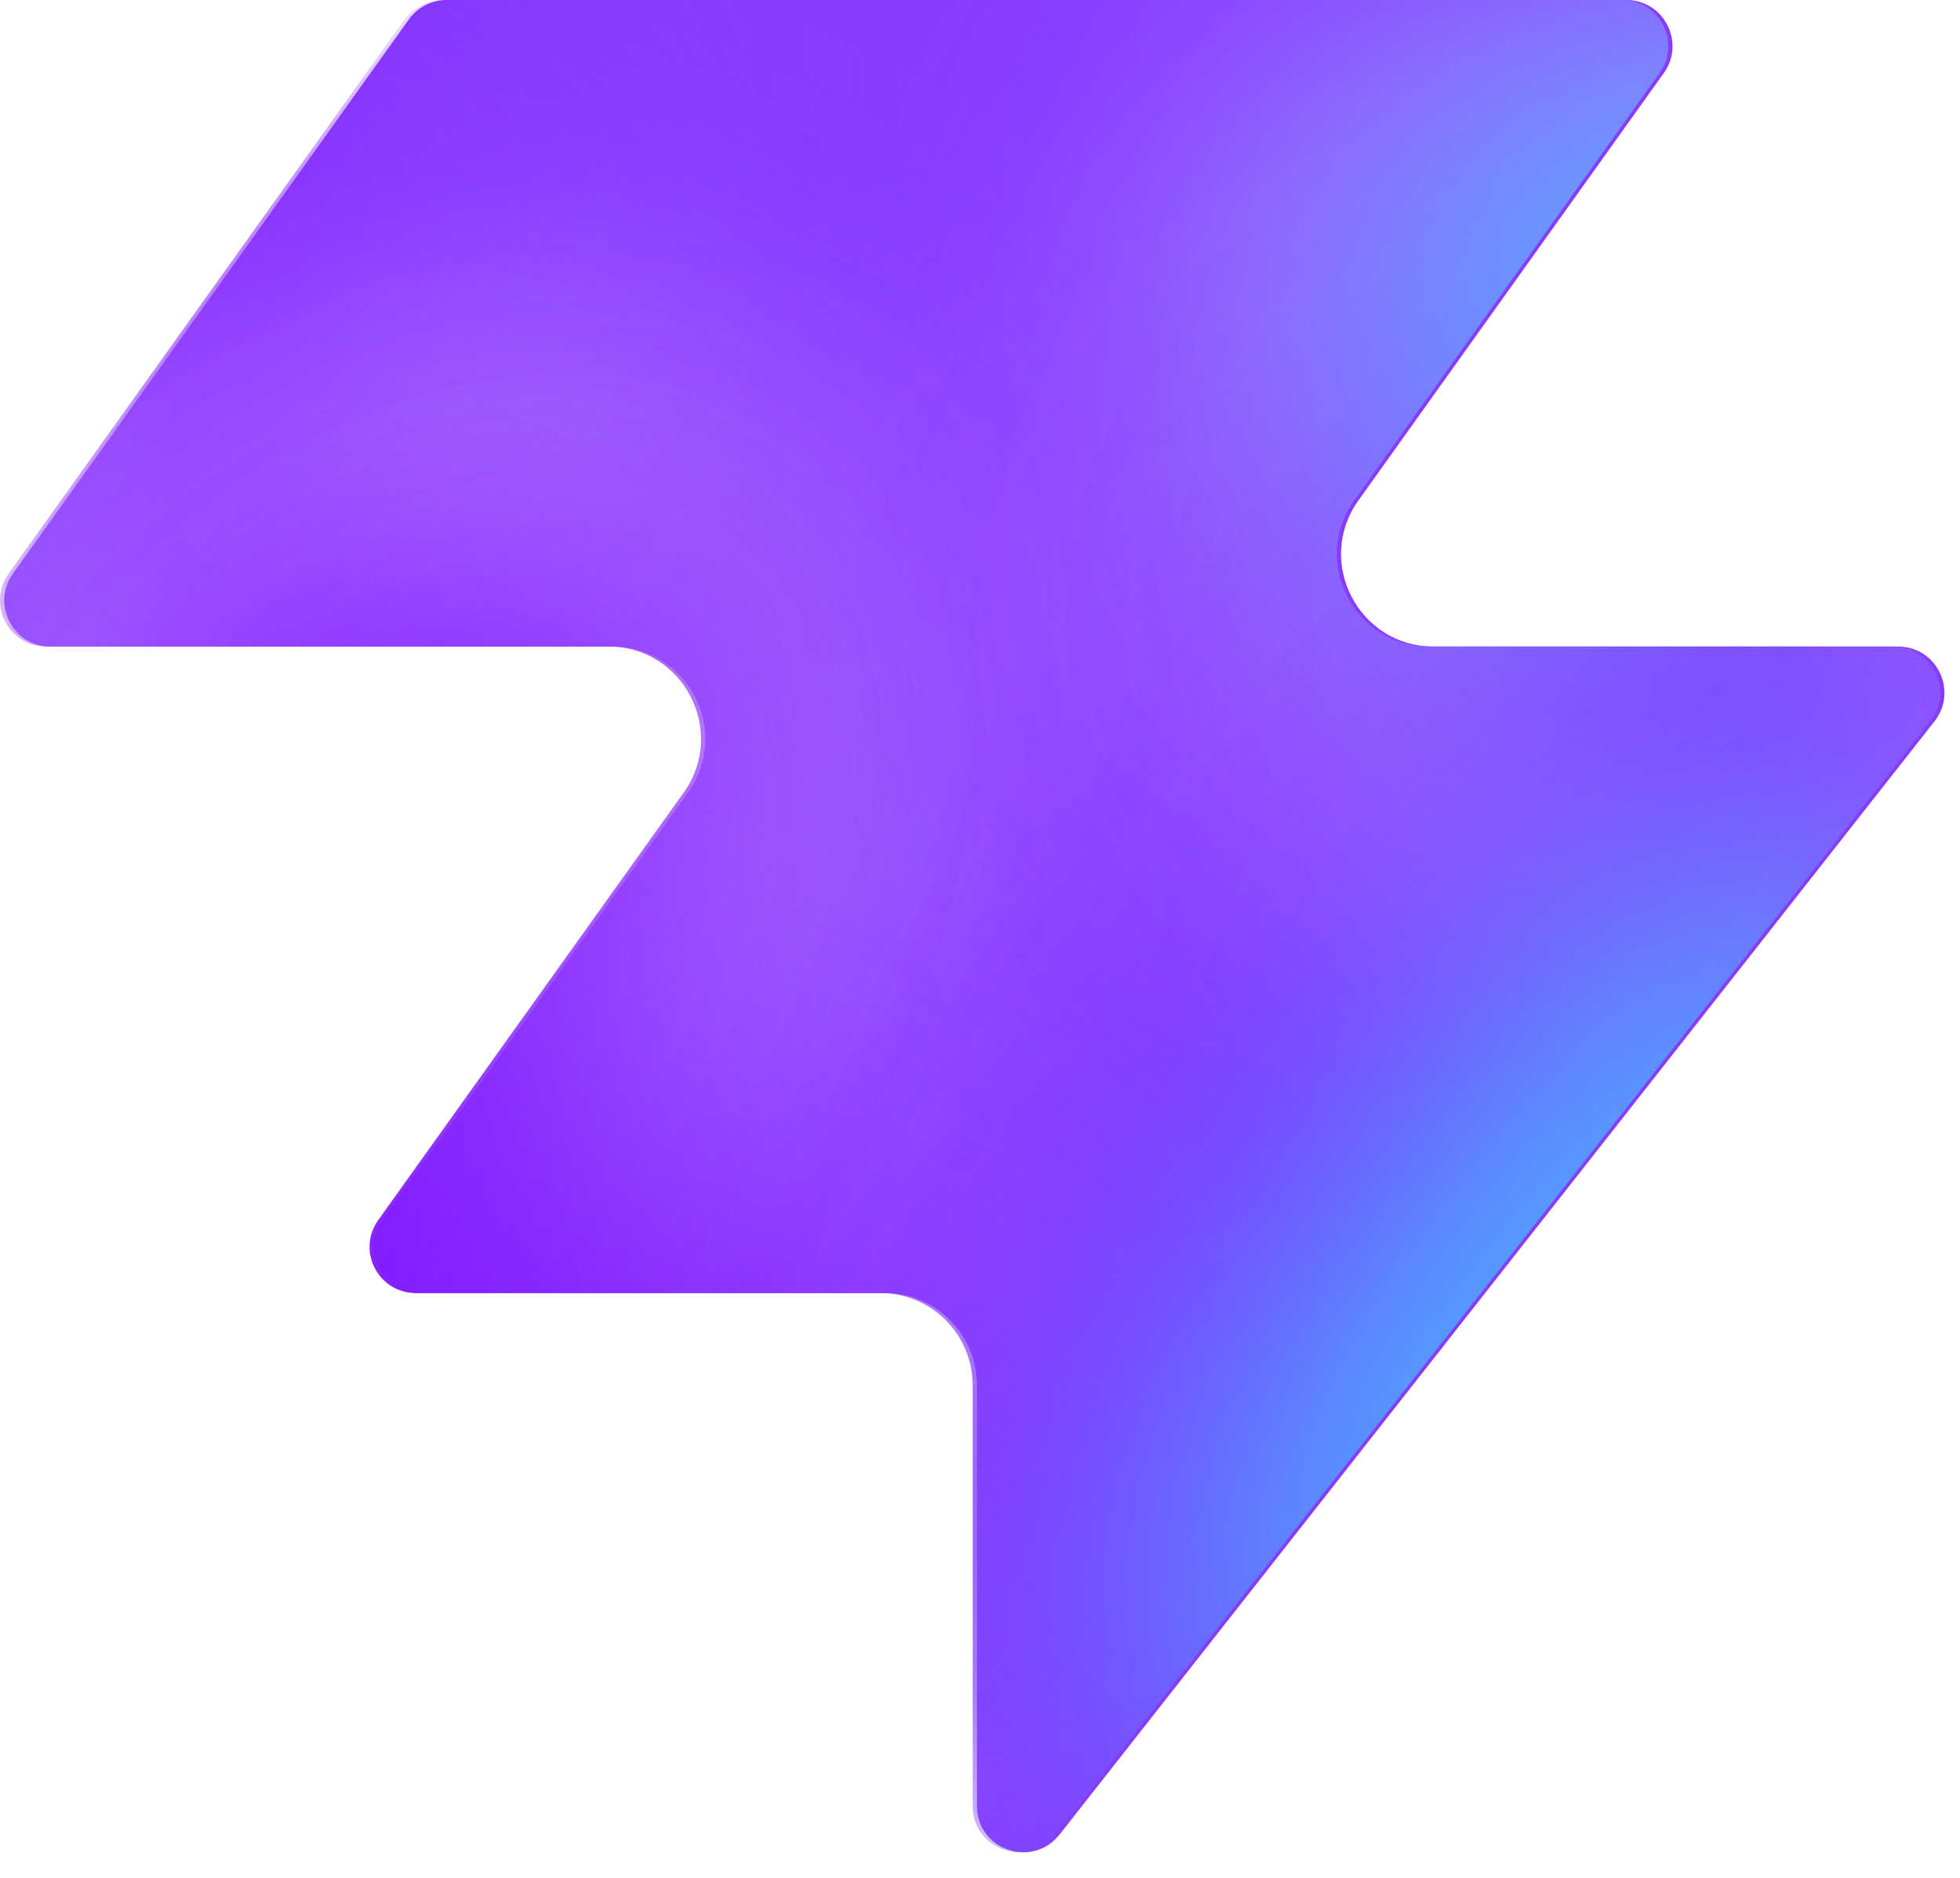
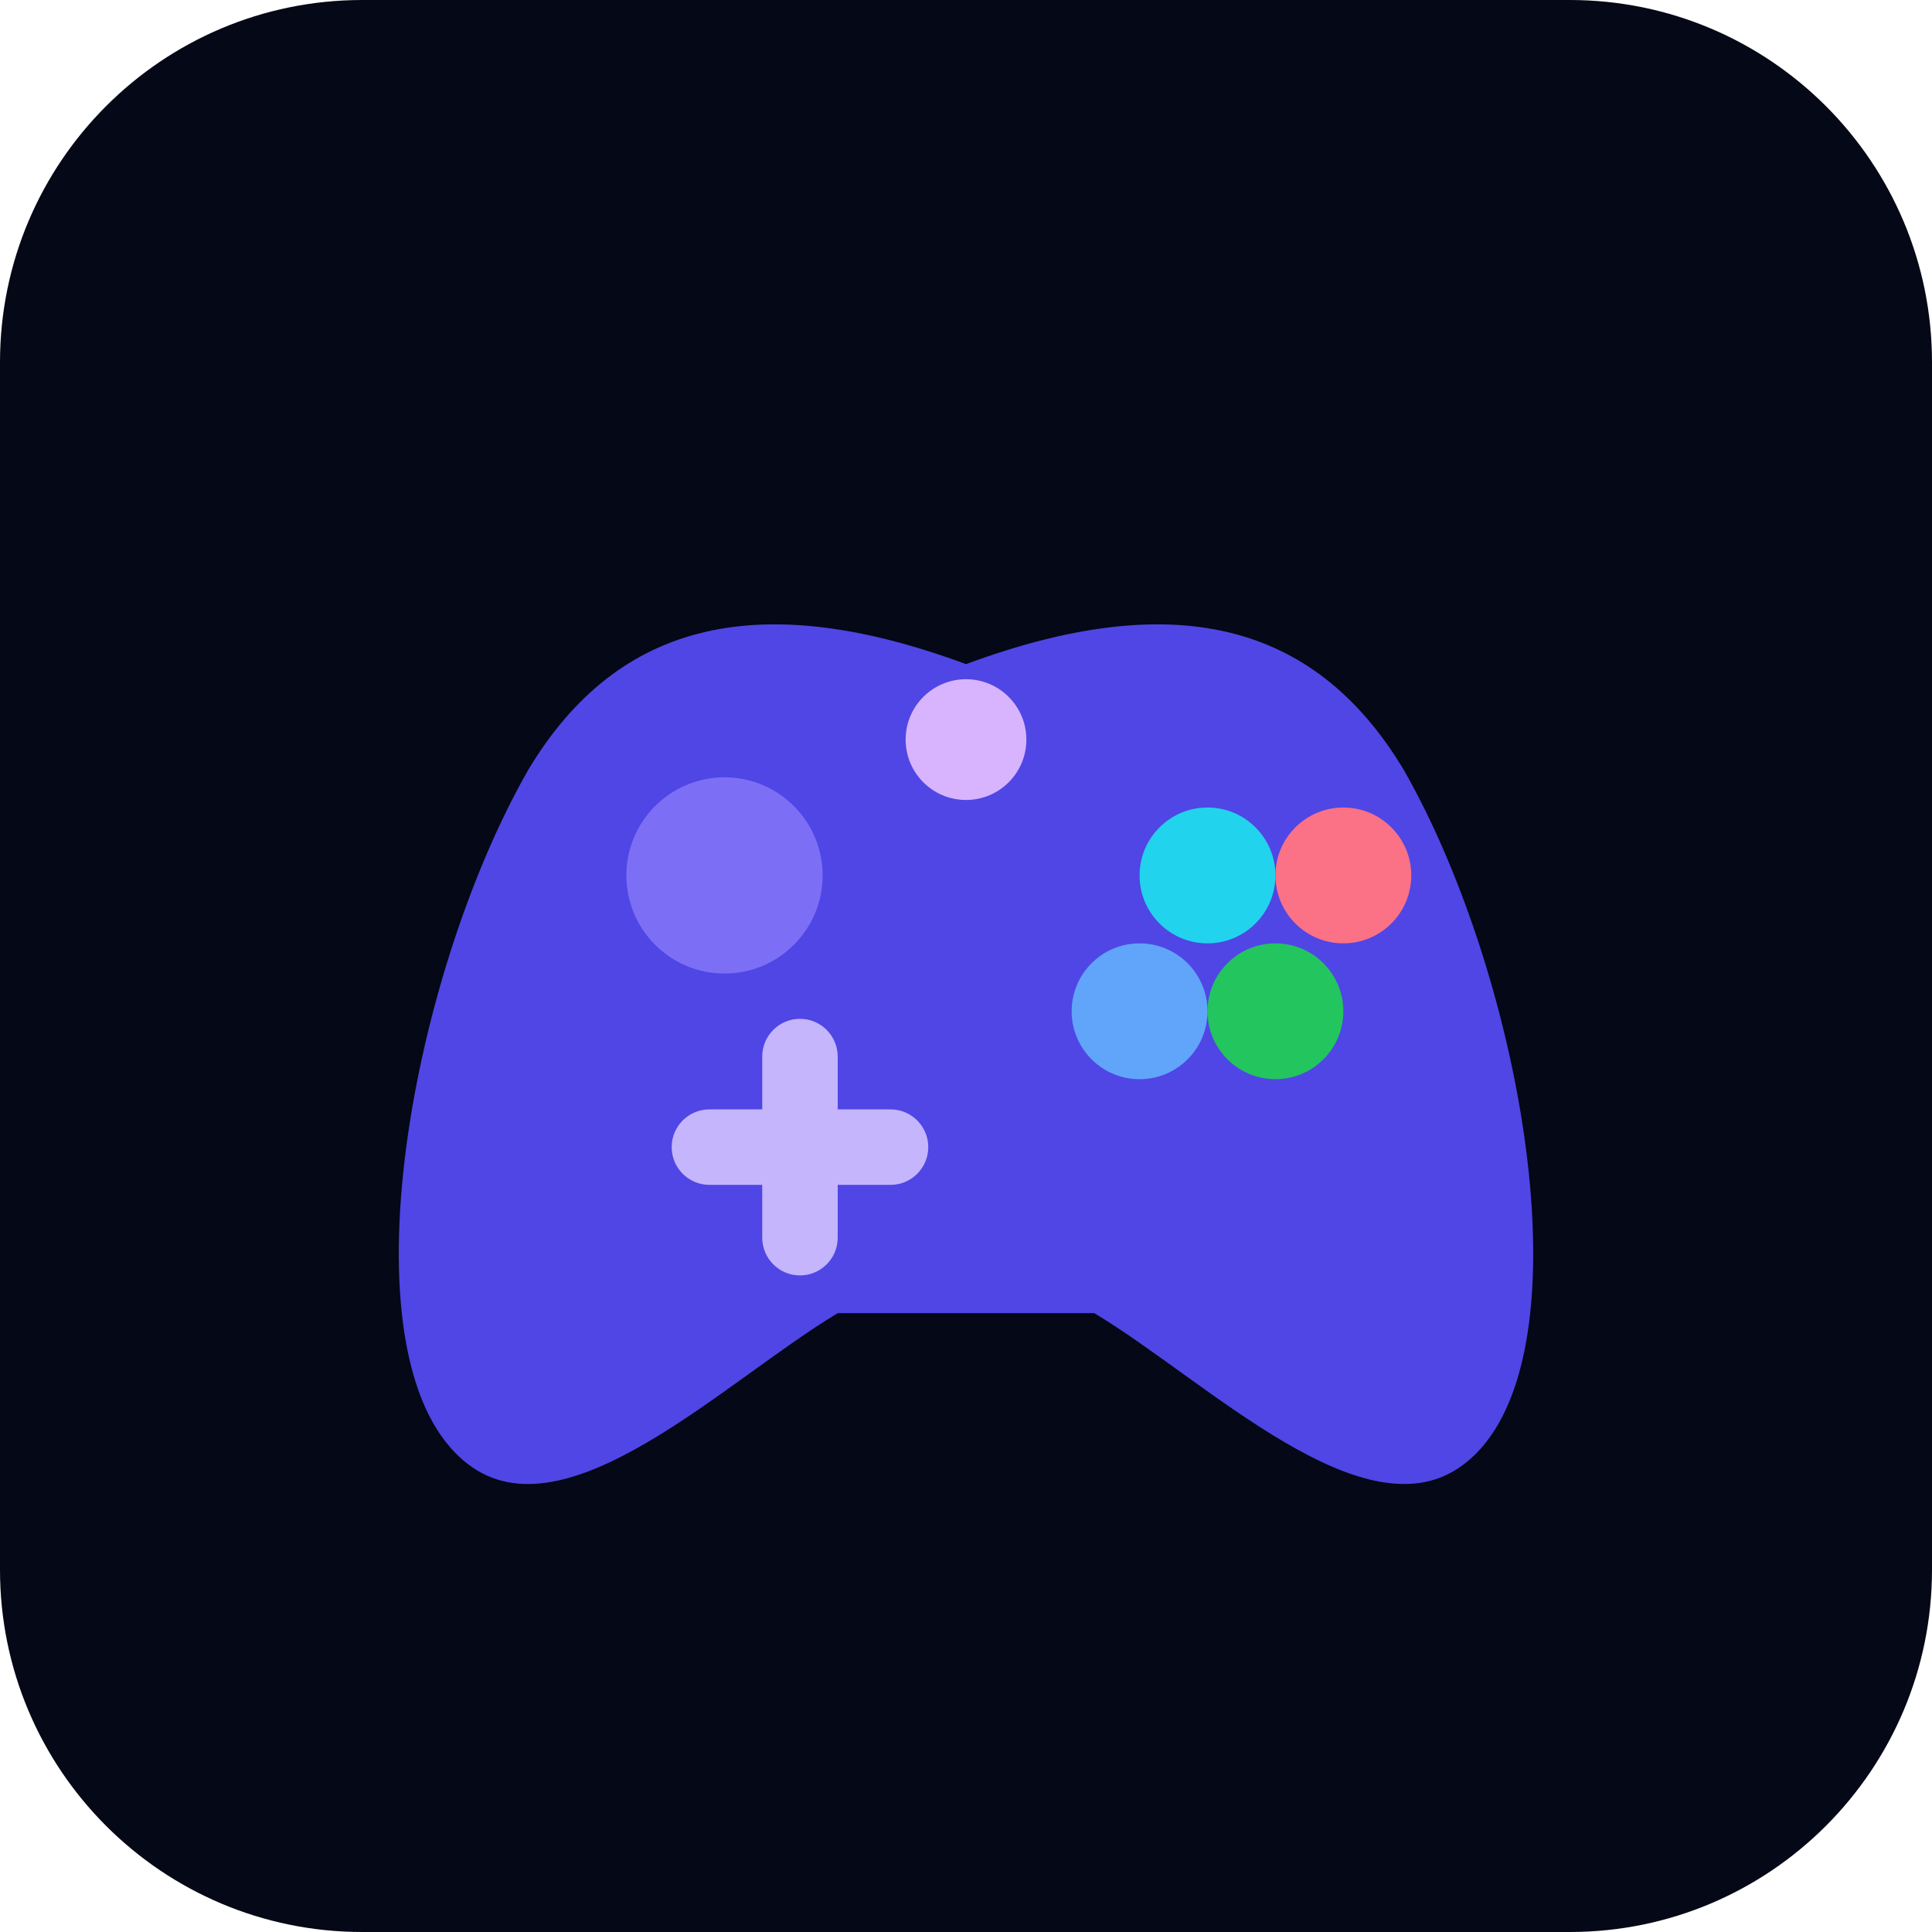
- <svg xmlns="http://www.w3.org/2000/svg" width="48" height="46" fill="none" viewBox="0 0 48 46">
-   <path fill="#863bff" d="M25.946 44.938c-.664.845-2.021.375-2.021-.698V33.937a2.26 2.26 0 0 0-2.262-2.262H10.287c-.92 0-1.456-1.04-.92-1.788l7.48-10.471c1.07-1.497 0-3.578-1.842-3.578H1.237c-.92 0-1.456-1.04-.92-1.788L10.013.474c.214-.297.556-.474.92-.474h28.894c.92 0 1.456 1.04.92 1.788l-7.48 10.471c-1.07 1.498 0 3.579 1.842 3.579h11.377c.943 0 1.473 1.088.89 1.83L25.947 44.94z" style="fill:#863bff;fill:color(display-p3 .525 .23 1);fill-opacity:1" />
-   <mask id="a" width="48" height="46" x="0" y="0" maskUnits="userSpaceOnUse" style="mask-type:alpha">
-     <path fill="#000" d="M25.842 44.938c-.664.844-2.021.375-2.021-.698V33.937a2.26 2.26 0 0 0-2.262-2.262H10.183c-.92 0-1.456-1.04-.92-1.788l7.48-10.471c1.07-1.498 0-3.579-1.842-3.579H1.133c-.92 0-1.456-1.04-.92-1.787L9.91.473c.214-.297.556-.474.92-.474h28.894c.92 0 1.456 1.04.92 1.788l-7.48 10.471c-1.07 1.498 0 3.578 1.842 3.578h11.377c.943 0 1.473 1.088.89 1.832L25.843 44.94z" style="fill:#000;fill-opacity:1" />
-   </mask>
-   <g mask="url(#a)">
-     <g filter="url(#b)">
-       <ellipse cx="5.508" cy="14.704" fill="#ede6ff" rx="5.508" ry="14.704" style="fill:#ede6ff;fill:color(display-p3 .927 .903 1);fill-opacity:1" transform="matrix(.00324 1 1 -.00324 -4.47 31.516)" />
-     </g>
-     <g filter="url(#c)">
-       <ellipse cx="10.399" cy="29.851" fill="#ede6ff" rx="10.399" ry="29.851" style="fill:#ede6ff;fill:color(display-p3 .927 .903 1);fill-opacity:1" transform="matrix(.00324 1 1 -.00324 -39.328 7.883)" />
-     </g>
-     <g filter="url(#d)">
-       <ellipse cx="5.508" cy="30.487" fill="#7e14ff" rx="5.508" ry="30.487" style="fill:#7e14ff;fill:color(display-p3 .492 .077 1);fill-opacity:1" transform="rotate(89.814 -25.913 -14.639)scale(1 -1)" />
-     </g>
-     <g filter="url(#e)">
-       <ellipse cx="5.508" cy="30.599" fill="#7e14ff" rx="5.508" ry="30.599" style="fill:#7e14ff;fill:color(display-p3 .492 .077 1);fill-opacity:1" transform="rotate(89.814 -32.644 -3.334)scale(1 -1)" />
-     </g>
-     <g filter="url(#f)">
-       <ellipse cx="5.508" cy="30.599" fill="#7e14ff" rx="5.508" ry="30.599" style="fill:#7e14ff;fill:color(display-p3 .492 .077 1);fill-opacity:1" transform="matrix(.00324 1 1 -.00324 -34.34 30.47)" />
-     </g>
-     <g filter="url(#g)">
-       <ellipse cx="14.072" cy="22.078" fill="#ede6ff" rx="14.072" ry="22.078" style="fill:#ede6ff;fill:color(display-p3 .927 .903 1);fill-opacity:1" transform="rotate(93.35 24.506 48.493)scale(-1 1)" />
-     </g>
-     <g filter="url(#h)">
-       <ellipse cx="3.47" cy="21.501" fill="#7e14ff" rx="3.47" ry="21.501" style="fill:#7e14ff;fill:color(display-p3 .492 .077 1);fill-opacity:1" transform="rotate(89.009 28.708 47.59)scale(-1 1)" />
-     </g>
-     <g filter="url(#i)">
-       <ellipse cx="3.47" cy="21.501" fill="#7e14ff" rx="3.47" ry="21.501" style="fill:#7e14ff;fill:color(display-p3 .492 .077 1);fill-opacity:1" transform="rotate(89.009 28.708 47.59)scale(-1 1)" />
-     </g>
-     <g filter="url(#j)">
-       <ellipse cx=".387" cy="8.972" fill="#7e14ff" rx="4.407" ry="29.108" style="fill:#7e14ff;fill:color(display-p3 .492 .077 1);fill-opacity:1" transform="rotate(39.51 .387 8.972)" />
-     </g>
-     <g filter="url(#k)">
-       <ellipse cx="47.523" cy="-6.092" fill="#7e14ff" rx="4.407" ry="29.108" style="fill:#7e14ff;fill:color(display-p3 .492 .077 1);fill-opacity:1" transform="rotate(37.892 47.523 -6.092)" />
-     </g>
-     <g filter="url(#l)">
-       <ellipse cx="41.412" cy="6.333" fill="#47bfff" rx="5.971" ry="9.665" style="fill:#47bfff;fill:color(display-p3 .28 .748 1);fill-opacity:1" transform="rotate(37.892 41.412 6.333)" />
-     </g>
-     <g filter="url(#m)">
-       <ellipse cx="-1.879" cy="38.332" fill="#7e14ff" rx="4.407" ry="29.108" style="fill:#7e14ff;fill:color(display-p3 .492 .077 1);fill-opacity:1" transform="rotate(37.892 -1.88 38.332)" />
-     </g>
-     <g filter="url(#n)">
-       <ellipse cx="-1.879" cy="38.332" fill="#7e14ff" rx="4.407" ry="29.108" style="fill:#7e14ff;fill:color(display-p3 .492 .077 1);fill-opacity:1" transform="rotate(37.892 -1.88 38.332)" />
-     </g>
-     <g filter="url(#o)">
-       <ellipse cx="35.651" cy="29.907" fill="#7e14ff" rx="4.407" ry="29.108" style="fill:#7e14ff;fill:color(display-p3 .492 .077 1);fill-opacity:1" transform="rotate(37.892 35.651 29.907)" />
-     </g>
-     <g filter="url(#p)">
-       <ellipse cx="38.418" cy="32.4" fill="#47bfff" rx="5.971" ry="15.297" style="fill:#47bfff;fill:color(display-p3 .28 .748 1);fill-opacity:1" transform="rotate(37.892 38.418 32.4)" />
-     </g>
-   </g>
+ <svg xmlns="http://www.w3.org/2000/svg" viewBox="0 0 256 256">
+   <rect width="256" height="256" rx="48" fill="#050816" />
+   <path d="M70 102C82 82 101 78 128 88C155 78 174 82 186 102C202 130 211 181 194 194C181 204 160 183 145 174H111C96 183 75 204 62 194C45 181 54 130 70 102Z" fill="url(#g)" />
+   <circle cx="96" cy="116" r="13" fill="#7c6ff6" />
+   <circle cx="160" cy="116" r="9" fill="#22d3ee" />
+   <circle cx="178" cy="116" r="9" fill="#fb7185" />
+   <circle cx="169" cy="134" r="9" fill="#22c55e" />
+   <circle cx="151" cy="134" r="9" fill="#60a5fa" />
+   <rect x="89" y="147" width="34" height="10" rx="5" fill="#c4b5fd" />
+   <rect x="101" y="135" width="10" height="34" rx="5" fill="#c4b5fd" />
+   <circle cx="128" cy="98" r="8" fill="#d8b4fe" />
  <defs>
-     <filter id="b" width="60.045" height="41.654" x="-19.77" y="16.149" color-interpolation-filters="sRGB" filterUnits="userSpaceOnUse">
-       <feFlood flood-opacity="0" result="BackgroundImageFix" />
-       <feBlend in="SourceGraphic" in2="BackgroundImageFix" result="shape" />
-       <feGaussianBlur result="effect1_foregroundBlur_2002_17158" stdDeviation="7.659" />
-     </filter>
-     <filter id="c" width="90.34" height="51.437" x="-54.613" y="-7.533" color-interpolation-filters="sRGB" filterUnits="userSpaceOnUse">
-       <feFlood flood-opacity="0" result="BackgroundImageFix" />
-       <feBlend in="SourceGraphic" in2="BackgroundImageFix" result="shape" />
-       <feGaussianBlur result="effect1_foregroundBlur_2002_17158" stdDeviation="7.659" />
-     </filter>
-     <filter id="d" width="79.355" height="29.4" x="-49.64" y="2.03" color-interpolation-filters="sRGB" filterUnits="userSpaceOnUse">
-       <feFlood flood-opacity="0" result="BackgroundImageFix" />
-       <feBlend in="SourceGraphic" in2="BackgroundImageFix" result="shape" />
-       <feGaussianBlur result="effect1_foregroundBlur_2002_17158" stdDeviation="4.596" />
-     </filter>
-     <filter id="e" width="79.579" height="29.4" x="-45.045" y="20.029" color-interpolation-filters="sRGB" filterUnits="userSpaceOnUse">
-       <feFlood flood-opacity="0" result="BackgroundImageFix" />
-       <feBlend in="SourceGraphic" in2="BackgroundImageFix" result="shape" />
-       <feGaussianBlur result="effect1_foregroundBlur_2002_17158" stdDeviation="4.596" />
-     </filter>
-     <filter id="f" width="79.579" height="29.4" x="-43.513" y="21.178" color-interpolation-filters="sRGB" filterUnits="userSpaceOnUse">
-       <feFlood flood-opacity="0" result="BackgroundImageFix" />
-       <feBlend in="SourceGraphic" in2="BackgroundImageFix" result="shape" />
-       <feGaussianBlur result="effect1_foregroundBlur_2002_17158" stdDeviation="4.596" />
-     </filter>
-     <filter id="g" width="74.749" height="58.852" x="15.756" y="-17.901" color-interpolation-filters="sRGB" filterUnits="userSpaceOnUse">
-       <feFlood flood-opacity="0" result="BackgroundImageFix" />
-       <feBlend in="SourceGraphic" in2="BackgroundImageFix" result="shape" />
-       <feGaussianBlur result="effect1_foregroundBlur_2002_17158" stdDeviation="7.659" />
-     </filter>
-     <filter id="h" width="61.377" height="25.362" x="23.548" y="2.284" color-interpolation-filters="sRGB" filterUnits="userSpaceOnUse">
-       <feFlood flood-opacity="0" result="BackgroundImageFix" />
-       <feBlend in="SourceGraphic" in2="BackgroundImageFix" result="shape" />
-       <feGaussianBlur result="effect1_foregroundBlur_2002_17158" stdDeviation="4.596" />
-     </filter>
-     <filter id="i" width="61.377" height="25.362" x="23.548" y="2.284" color-interpolation-filters="sRGB" filterUnits="userSpaceOnUse">
-       <feFlood flood-opacity="0" result="BackgroundImageFix" />
-       <feBlend in="SourceGraphic" in2="BackgroundImageFix" result="shape" />
-       <feGaussianBlur result="effect1_foregroundBlur_2002_17158" stdDeviation="4.596" />
-     </filter>
-     <filter id="j" width="56.045" height="63.649" x="-27.636" y="-22.853" color-interpolation-filters="sRGB" filterUnits="userSpaceOnUse">
-       <feFlood flood-opacity="0" result="BackgroundImageFix" />
-       <feBlend in="SourceGraphic" in2="BackgroundImageFix" result="shape" />
-       <feGaussianBlur result="effect1_foregroundBlur_2002_17158" stdDeviation="4.596" />
-     </filter>
-     <filter id="k" width="54.814" height="64.646" x="20.116" y="-38.415" color-interpolation-filters="sRGB" filterUnits="userSpaceOnUse">
-       <feFlood flood-opacity="0" result="BackgroundImageFix" />
-       <feBlend in="SourceGraphic" in2="BackgroundImageFix" result="shape" />
-       <feGaussianBlur result="effect1_foregroundBlur_2002_17158" stdDeviation="4.596" />
-     </filter>
-     <filter id="l" width="33.541" height="35.313" x="24.641" y="-11.323" color-interpolation-filters="sRGB" filterUnits="userSpaceOnUse">
-       <feFlood flood-opacity="0" result="BackgroundImageFix" />
-       <feBlend in="SourceGraphic" in2="BackgroundImageFix" result="shape" />
-       <feGaussianBlur result="effect1_foregroundBlur_2002_17158" stdDeviation="4.596" />
-     </filter>
-     <filter id="m" width="54.814" height="64.646" x="-29.286" y="6.009" color-interpolation-filters="sRGB" filterUnits="userSpaceOnUse">
-       <feFlood flood-opacity="0" result="BackgroundImageFix" />
-       <feBlend in="SourceGraphic" in2="BackgroundImageFix" result="shape" />
-       <feGaussianBlur result="effect1_foregroundBlur_2002_17158" stdDeviation="4.596" />
-     </filter>
-     <filter id="n" width="54.814" height="64.646" x="-29.286" y="6.009" color-interpolation-filters="sRGB" filterUnits="userSpaceOnUse">
-       <feFlood flood-opacity="0" result="BackgroundImageFix" />
-       <feBlend in="SourceGraphic" in2="BackgroundImageFix" result="shape" />
-       <feGaussianBlur result="effect1_foregroundBlur_2002_17158" stdDeviation="4.596" />
-     </filter>
-     <filter id="o" width="54.814" height="64.646" x="8.244" y="-2.416" color-interpolation-filters="sRGB" filterUnits="userSpaceOnUse">
-       <feFlood flood-opacity="0" result="BackgroundImageFix" />
-       <feBlend in="SourceGraphic" in2="BackgroundImageFix" result="shape" />
-       <feGaussianBlur result="effect1_foregroundBlur_2002_17158" stdDeviation="4.596" />
-     </filter>
-     <filter id="p" width="39.409" height="43.623" x="18.713" y="10.588" color-interpolation-filters="sRGB" filterUnits="userSpaceOnUse">
-       <feFlood flood-opacity="0" result="BackgroundImageFix" />
-       <feBlend in="SourceGraphic" in2="BackgroundImageFix" result="shape" />
-       <feGaussianBlur result="effect1_foregroundBlur_2002_17158" stdDeviation="4.596" />
-     </filter>
+     <linearGradient id="g" x1="54" y1="82" x2="204" y2="204">
+       <stop stop-color="#4f46e5" />
+       <stop offset="1" stop-color="#a855f7" />
+     </linearGradient>
  </defs>
</svg>
